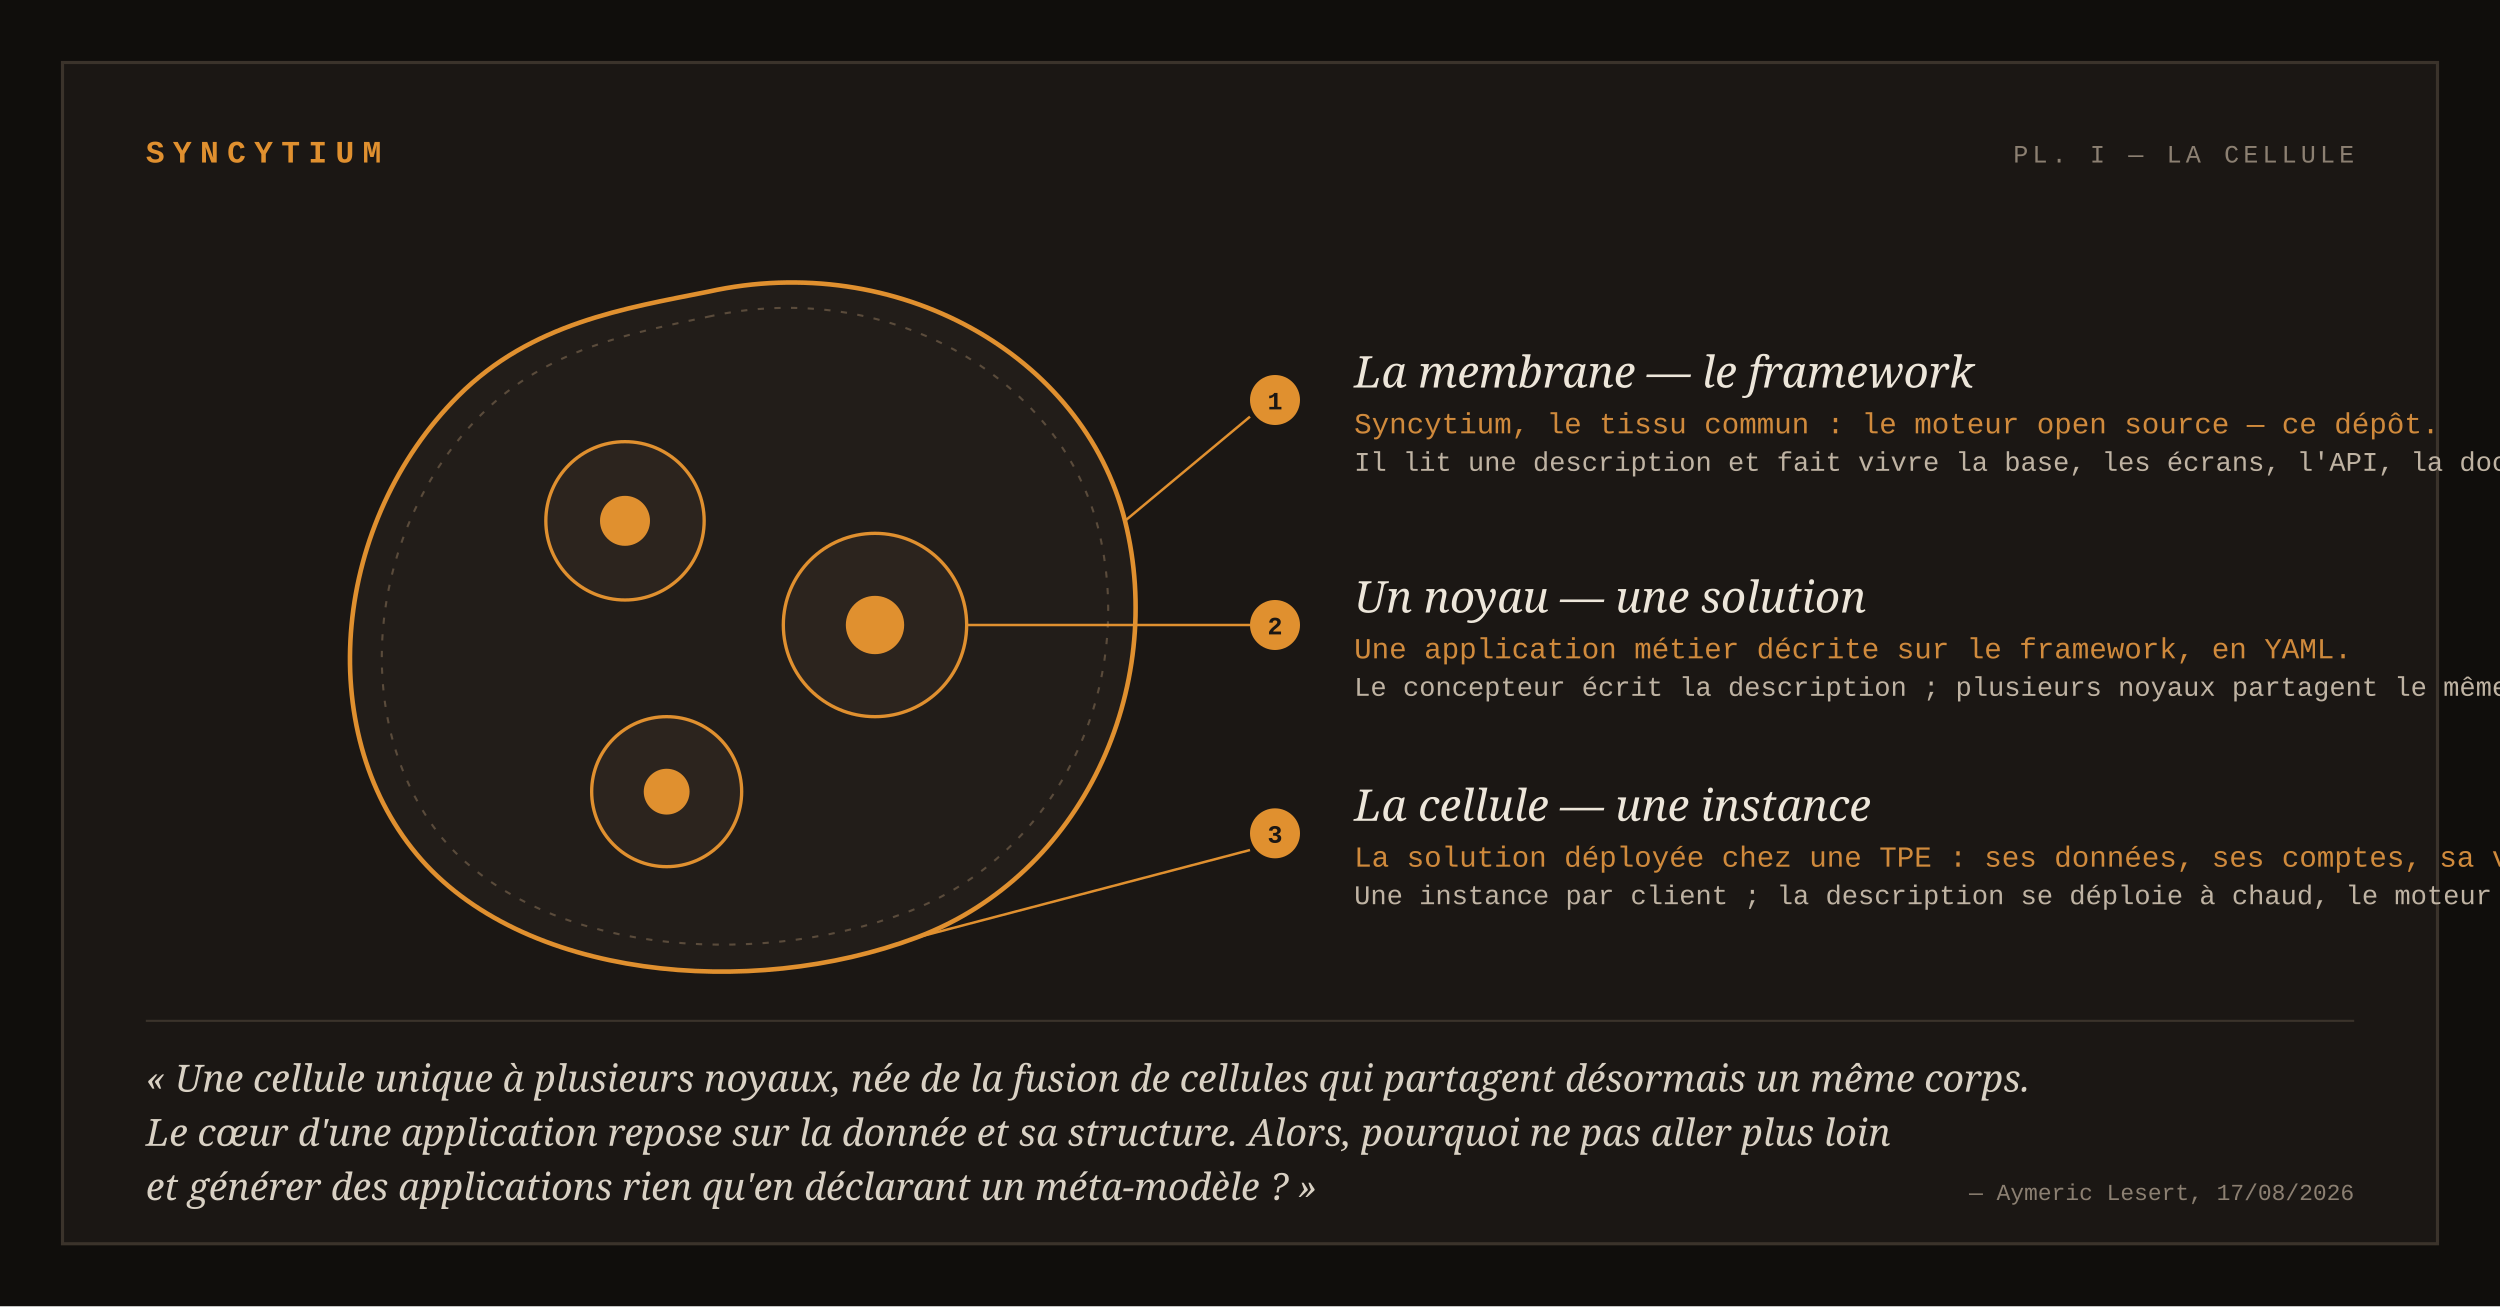
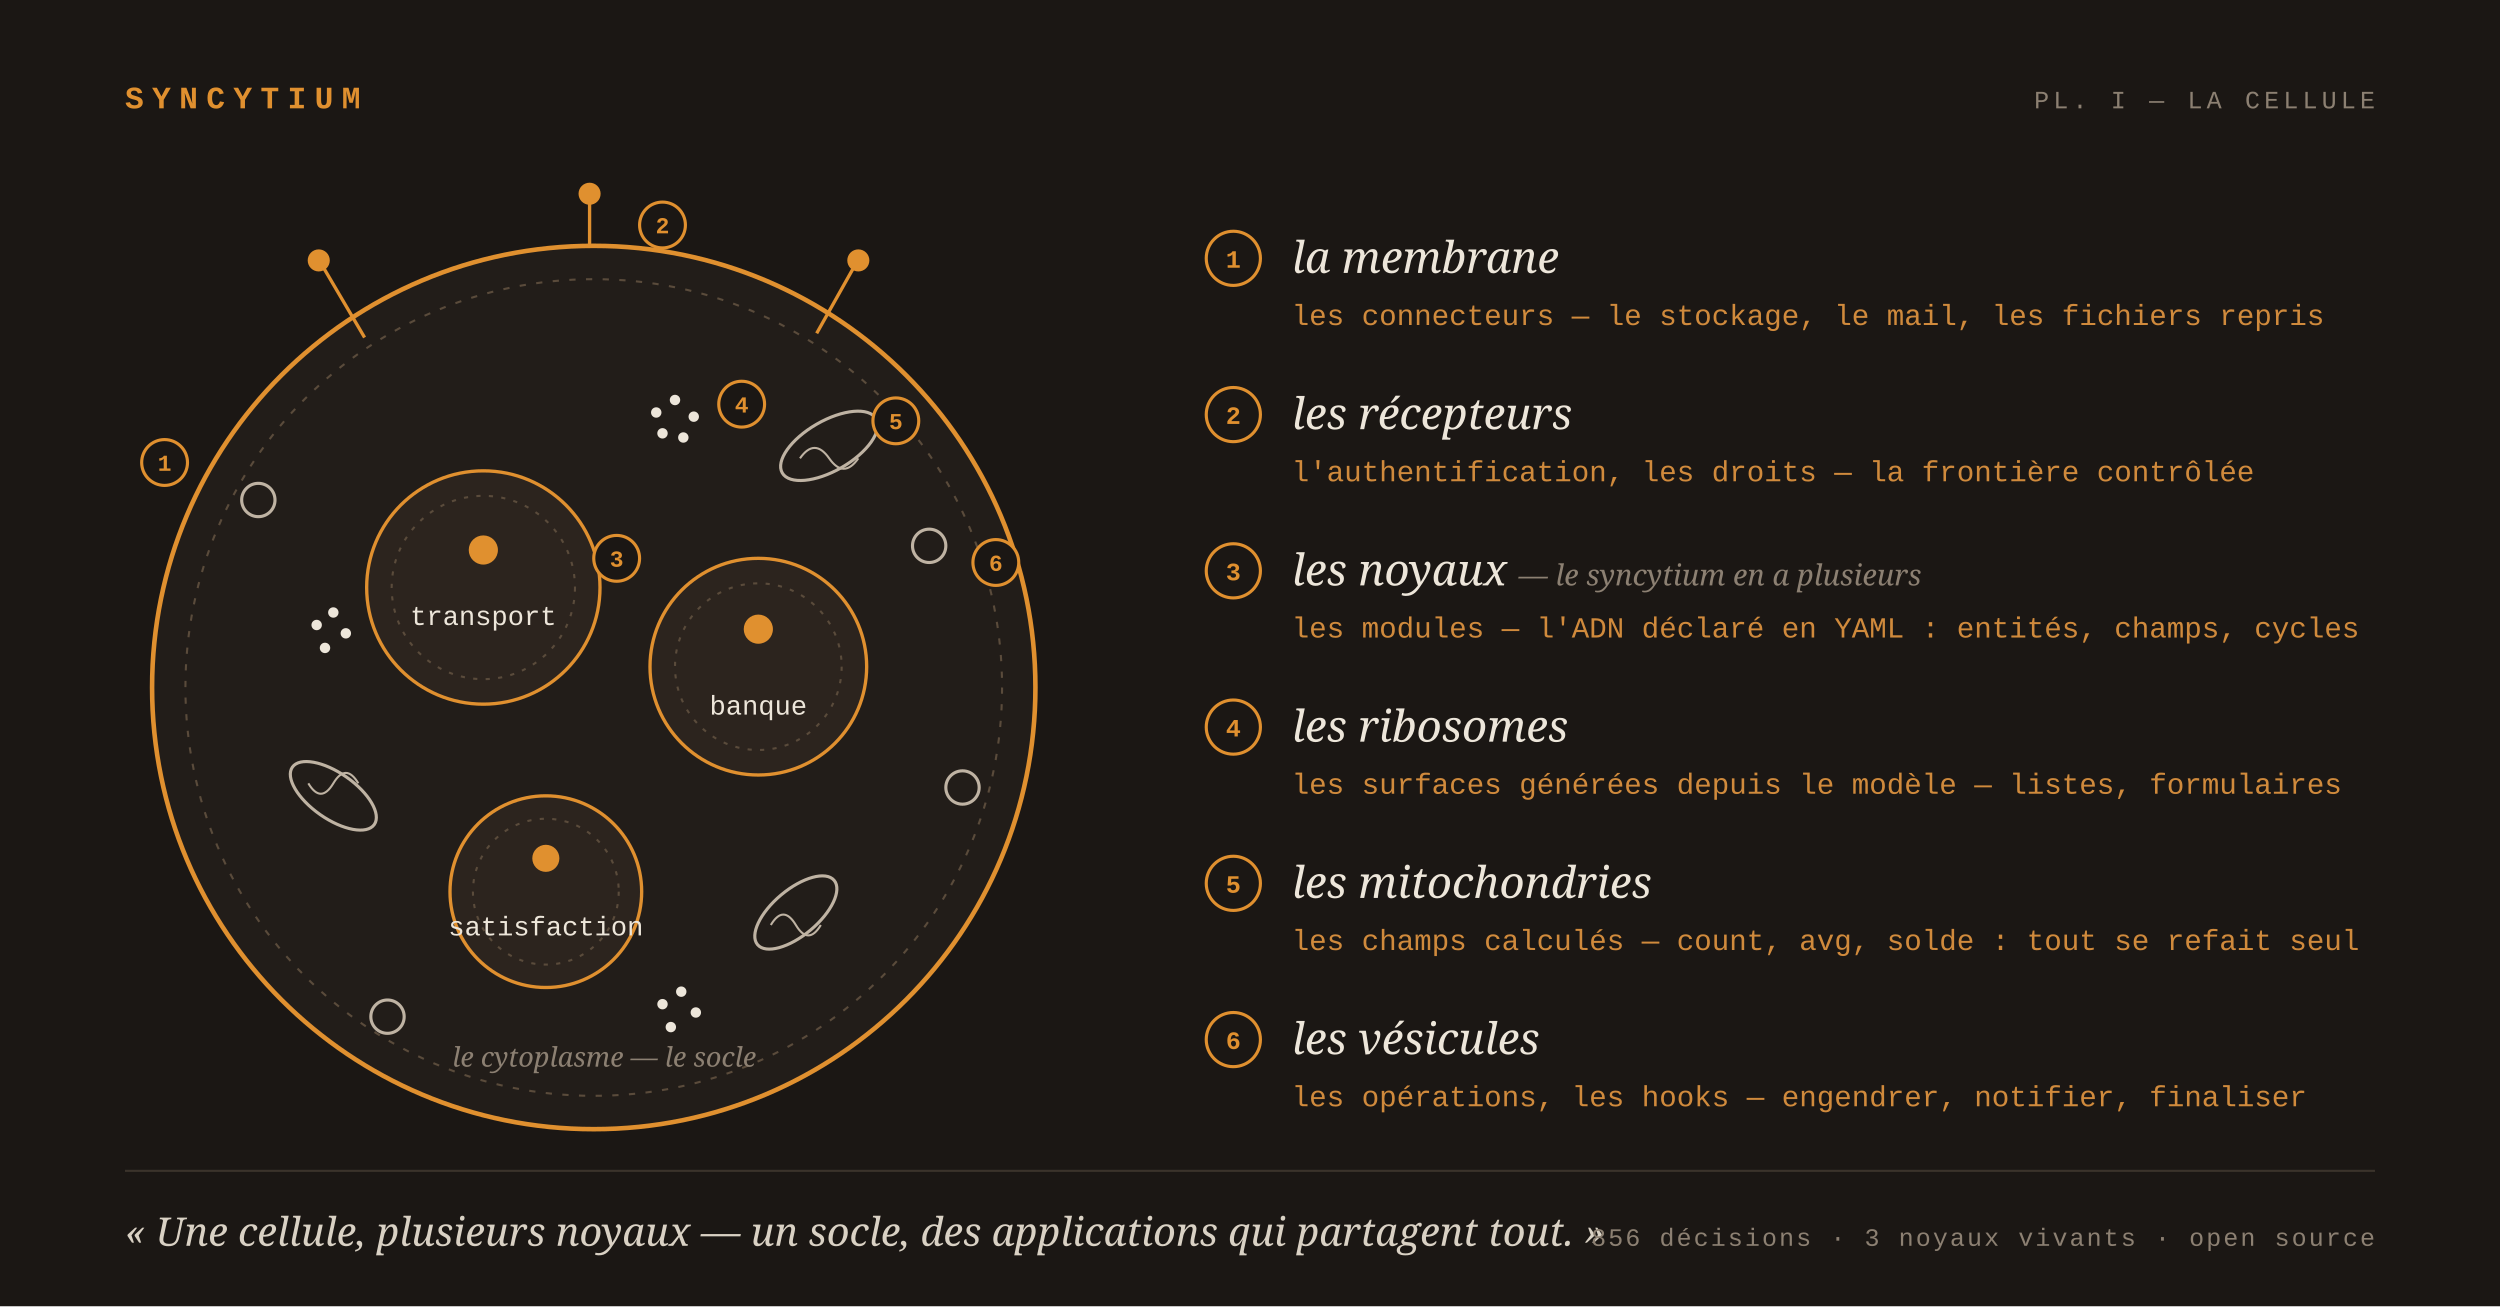
- <svg xmlns="http://www.w3.org/2000/svg" width="1200" height="627" viewBox="0 0 1200 627" role="img" aria-label="Planche I — La cellule : le syncytium en biologie et les trois strates du projet">
+ <svg xmlns="http://www.w3.org/2000/svg" width="1200" height="627" viewBox="0 0 1200 627" role="img" aria-label="Planche I — La cellule : une cellule, plusieurs noyaux ; un socle, des applications qui partagent tout">
  <defs>
    <style>
      .hdr   { font-family: 'Consolas', 'Courier New', monospace; font-weight: bold; font-size: 15px; letter-spacing: 4px; fill: #E0902F; }
      .hdrR  { font-family: 'Consolas', 'Courier New', monospace; font-size: 12px; letter-spacing: 2px; fill: #8C8072; }
-       .lbl   { font-family: 'Consolas', 'Courier New', monospace; font-size: 13px; fill: #BFB3A3; }
-       .num   { font-family: 'Consolas', 'Courier New', monospace; font-weight: bold; font-size: 12px; fill: #1B1714; }
+       .num   { font-family: 'Consolas', 'Courier New', monospace; font-weight: bold; font-size: 12px; fill: #E0902F; }
+       .numK  { font-family: 'Consolas', 'Courier New', monospace; font-weight: bold; font-size: 11px; fill: #E0902F; }
      .ttl   { font-family: 'Georgia', 'Cambria', serif; font-style: italic; font-size: 21px; fill: #EDE6DA; }
+       .ttlS  { font-family: 'Georgia', 'Cambria', serif; font-style: italic; font-size: 14px; fill: #8C8072; }
      .dsc   { font-family: 'Consolas', 'Courier New', monospace; font-size: 14px; fill: #D08A3C; }
-       .quote { font-family: 'Georgia', 'Cambria', serif; font-style: italic; font-size: 18px; fill: #D9D1C4; }
-       .ctr   { font-family: 'Consolas', 'Courier New', monospace; font-size: 11px; fill: #8C8072; }
+       .noyau { font-family: 'Consolas', 'Courier New', monospace; font-size: 13px; fill: #EDE6DA; }
+       .cyto  { font-family: 'Georgia', 'Cambria', serif; font-style: italic; font-size: 13px; fill: #8C8072; }
+       .quote { font-family: 'Georgia', 'Cambria', serif; font-style: italic; font-size: 19px; fill: #D9D1C4; }
+       .cnt   { font-family: 'Consolas', 'Courier New', monospace; font-size: 12px; letter-spacing: 1px; fill: #8C8072; }
    </style>
  </defs>
-   <rect width="1200" height="627" fill="#100E0C" />
-   <rect x="30" y="30" width="1140" height="567" fill="#1B1714" stroke="#3B332B" stroke-width="1.5" />
-   <text x="70" y="78" class="hdr">SYNCYTIUM</text>
-   <text x="1130" y="78" class="hdrR" text-anchor="end">PL. I — LA CELLULE</text>
-   <path d="M340 140 C430 120 520 170 540 250 C560 330 520 420 440 450 C360 480 250 470 200 410 C150 350 160 250 220 190 C255 155 300 148 340 140 Z" fill="#221D19" stroke="#E0902F" stroke-width="2.2" />
-   <path d="M340 152 C425 133 508 180 527 253 C546 328 509 410 435 438 C360 466 258 457 212 402 C167 346 176 254 231 199 C263 167 303 160 340 152 Z" fill="none" stroke="#5A4B3B" stroke-width="1" stroke-dasharray="3 5" />
+   <rect width="1200" height="627" fill="#1B1714" />
+   <text x="60" y="52" class="hdr">SYNCYTIUM</text>
+   <text x="1140" y="52" class="hdrR" text-anchor="end">PL. I — LA CELLULE</text>
+   <circle cx="285" cy="330" r="212" fill="#221D19" stroke="#E0902F" stroke-width="2.2" />
+   <circle cx="285" cy="330" r="196" fill="none" stroke="#5A4B3B" stroke-width="1" stroke-dasharray="3 5" />
+   <text x="290" y="512" class="cyto" text-anchor="middle">le cytoplasme — le socle</text>
+   <g stroke="#E0902F" stroke-width="1.6" fill="#E0902F">
+     <line x1="155" y1="128" x2="175" y2="162" />
+     <circle cx="153" cy="125" r="4.5" />
+     <line x1="283" y1="96" x2="283" y2="118" />
+     <circle cx="283" cy="93" r="4.5" />
+     <line x1="410" y1="128" x2="392" y2="160" />
+     <circle cx="412" cy="125" r="4.5" />
+   </g>
  <g stroke="#E0902F" stroke-width="1.6">
-     <circle cx="300" cy="250" r="38" fill="#2C241E" />
-     <circle cx="300" cy="250" r="12" fill="#E0902F" stroke="none" />
-     <circle cx="420" cy="300" r="44" fill="#2C241E" />
-     <circle cx="420" cy="300" r="14" fill="#E0902F" stroke="none" />
-     <circle cx="320" cy="380" r="36" fill="#2C241E" />
-     <circle cx="320" cy="380" r="11" fill="#E0902F" stroke="none" />
+     <circle cx="232" cy="282" r="56" fill="#2C241E" />
+     <circle cx="232" cy="282" r="44" fill="none" stroke="#5A4B3B" stroke-width="1" stroke-dasharray="2 4" />
+     <circle cx="232" cy="264" r="7" fill="#E0902F" stroke="none" />
+     <circle cx="364" cy="320" r="52" fill="#2C241E" />
+     <circle cx="364" cy="320" r="40" fill="none" stroke="#5A4B3B" stroke-width="1" stroke-dasharray="2 4" />
+     <circle cx="364" cy="302" r="7" fill="#E0902F" stroke="none" />
+     <circle cx="262" cy="428" r="46" fill="#2C241E" />
+     <circle cx="262" cy="428" r="35" fill="none" stroke="#5A4B3B" stroke-width="1" stroke-dasharray="2 4" />
+     <circle cx="262" cy="412" r="6.5" fill="#E0902F" stroke="none" />
  </g>
-   <g>
-     <line x1="540" y1="250" x2="600" y2="200" stroke="#E0902F" stroke-width="1.2" />
-     <circle cx="612" cy="192" r="12" fill="#E0902F" />
-     <text x="612" y="196.5" class="num" text-anchor="middle">1</text>
-     <line x1="464" y1="300" x2="600" y2="300" stroke="#E0902F" stroke-width="1.2" />
-     <circle cx="612" cy="300" r="12" fill="#E0902F" />
-     <text x="612" y="304.5" class="num" text-anchor="middle">2</text>
-     <line x1="440" y1="450" x2="600" y2="408" stroke="#E0902F" stroke-width="1.2" />
-     <circle cx="612" cy="400" r="12" fill="#E0902F" />
-     <text x="612" y="404.5" class="num" text-anchor="middle">3</text>
+   <text x="232" y="300" class="noyau" text-anchor="middle">transport</text>
+   <text x="364" y="343" class="noyau" text-anchor="middle">banque</text>
+   <text x="262" y="449" class="noyau" text-anchor="middle">satisfaction</text>
+   <g fill="#EDE6DA">
+     <circle cx="315" cy="198" r="2.5" />
+     <circle cx="324" cy="192" r="2.5" />
+     <circle cx="333" cy="200" r="2.5" />
+     <circle cx="318" cy="208" r="2.5" />
+     <circle cx="328" cy="210" r="2.5" />
+     <circle cx="152" cy="300" r="2.5" />
+     <circle cx="160" cy="294" r="2.5" />
+     <circle cx="166" cy="304" r="2.5" />
+     <circle cx="156" cy="311" r="2.5" />
+     <circle cx="318" cy="482" r="2.5" />
+     <circle cx="327" cy="476" r="2.5" />
+     <circle cx="334" cy="486" r="2.5" />
+     <circle cx="322" cy="493" r="2.5" />
  </g>
-   <g>
-     <text x="650" y="186" class="ttl">La membrane — le framework</text>
-     <text x="650" y="208" class="dsc">Syncytium, le tissu commun : le moteur open source — ce dépôt.</text>
-     <text x="650" y="226" class="lbl">Il lit une description et fait vivre la base, les écrans, l'API, la documentation.</text>
-     <text x="650" y="294" class="ttl">Un noyau — une solution</text>
-     <text x="650" y="316" class="dsc">Une application métier décrite sur le framework, en YAML.</text>
-     <text x="650" y="334" class="lbl">Le concepteur écrit la description ; plusieurs noyaux partagent le même corps.</text>
-     <text x="650" y="394" class="ttl">La cellule — une instance</text>
-     <text x="650" y="416" class="dsc">La solution déployée chez une TPE : ses données, ses comptes, sa vie.</text>
-     <text x="650" y="434" class="lbl">Une instance par client ; la description se déploie à chaud, le moteur sur sollicitation.</text>
+   <g fill="none" stroke="#BFB3A3" stroke-width="1.5">
+     <ellipse cx="398" cy="214" rx="26" ry="12" transform="rotate(-30 398 214)" />
+     <path d="M384 220 q7 -10 14 0 t14 0" stroke-width="1" />
+     <ellipse cx="160" cy="382" rx="24" ry="11" transform="rotate(35 160 382)" />
+     <path d="M148 376 q6 10 12 0 t12 0" stroke-width="1" />
+     <ellipse cx="382" cy="438" rx="24" ry="11" transform="rotate(-40 382 438)" />
+     <path d="M370 444 q6 -10 12 0 t12 0" stroke-width="1" />
  </g>
-   <line x1="70" y1="490" x2="1130" y2="490" stroke="#3B332B" stroke-width="1" />
-   <text x="70" y="524" class="quote">« Une cellule unique à plusieurs noyaux, née de la fusion de cellules qui partagent désormais un même corps.</text>
-   <text x="70" y="550" class="quote">Le cœur d'une application repose sur la donnée et sa structure. Alors, pourquoi ne pas aller plus loin</text>
-   <text x="70" y="576" class="quote">et générer des applications rien qu'en déclarant un méta-modèle ? »</text>
-   <text x="1130" y="576" class="ctr" text-anchor="end">— Aymeric Lesert, 17/08/2026</text>
+   <g fill="none" stroke="#BFB3A3" stroke-width="1.5">
+     <circle cx="124" cy="240" r="8" />
+     <circle cx="446" cy="262" r="8" />
+     <circle cx="462" cy="378" r="8" />
+     <circle cx="186" cy="488" r="8" />
+   </g>
+   <g fill="#1B1714" stroke="#E0902F" stroke-width="1.5">
+     <circle cx="79" cy="222" r="11" />
+     <circle cx="318" cy="108" r="11" />
+     <circle cx="296" cy="268" r="11" />
+     <circle cx="356" cy="194" r="11" />
+     <circle cx="430" cy="202" r="11" />
+     <circle cx="478" cy="270" r="11" />
+   </g>
+   <g class="numK" text-anchor="middle">
+     <text x="79" y="226">1</text>
+     <text x="318" y="112">2</text>
+     <text x="296" y="272">3</text>
+     <text x="356" y="198">4</text>
+     <text x="430" y="206">5</text>
+     <text x="478" y="274">6</text>
+   </g>
+   <g fill="none" stroke="#E0902F" stroke-width="1.5">
+     <circle cx="592" cy="124" r="13" />
+     <circle cx="592" cy="199" r="13" />
+     <circle cx="592" cy="274" r="13" />
+     <circle cx="592" cy="349" r="13" />
+     <circle cx="592" cy="424" r="13" />
+     <circle cx="592" cy="499" r="13" />
+   </g>
+   <g class="num" text-anchor="middle">
+     <text x="592" y="128.5">1</text>
+     <text x="592" y="203.5">2</text>
+     <text x="592" y="278.5">3</text>
+     <text x="592" y="353.5">4</text>
+     <text x="592" y="428.5">5</text>
+     <text x="592" y="503.5">6</text>
+   </g>
+   <text x="620" y="131" class="ttl">la membrane</text>
+   <text x="620" y="156" class="dsc">les connecteurs — le stockage, le mail, les fichiers repris</text>
+   <text x="620" y="206" class="ttl">les récepteurs</text>
+   <text x="620" y="231" class="dsc">l'authentification, les droits — la frontière contrôlée</text>
+   <text x="620" y="281" class="ttl">les noyaux <tspan class="ttlS">— le syncytium en a plusieurs</tspan>
+   </text>
+   <text x="620" y="306" class="dsc">les modules — l'ADN déclaré en YAML : entités, champs, cycles</text>
+   <text x="620" y="356" class="ttl">les ribosomes</text>
+   <text x="620" y="381" class="dsc">les surfaces générées depuis le modèle — listes, formulaires</text>
+   <text x="620" y="431" class="ttl">les mitochondries</text>
+   <text x="620" y="456" class="dsc">les champs calculés — count, avg, solde : tout se refait seul</text>
+   <text x="620" y="506" class="ttl">les vésicules</text>
+   <text x="620" y="531" class="dsc">les opérations, les hooks — engendrer, notifier, finaliser</text>
+   <line x1="60" y1="562" x2="1140" y2="562" stroke="#3B332B" stroke-width="1" />
+   <text x="60" y="598" class="quote">« Une cellule, plusieurs noyaux — un socle, des applications qui partagent tout. »</text>
+   <text x="1140" y="598" class="cnt" text-anchor="end">856 décisions · 3 noyaux vivants · open source</text>
</svg>
